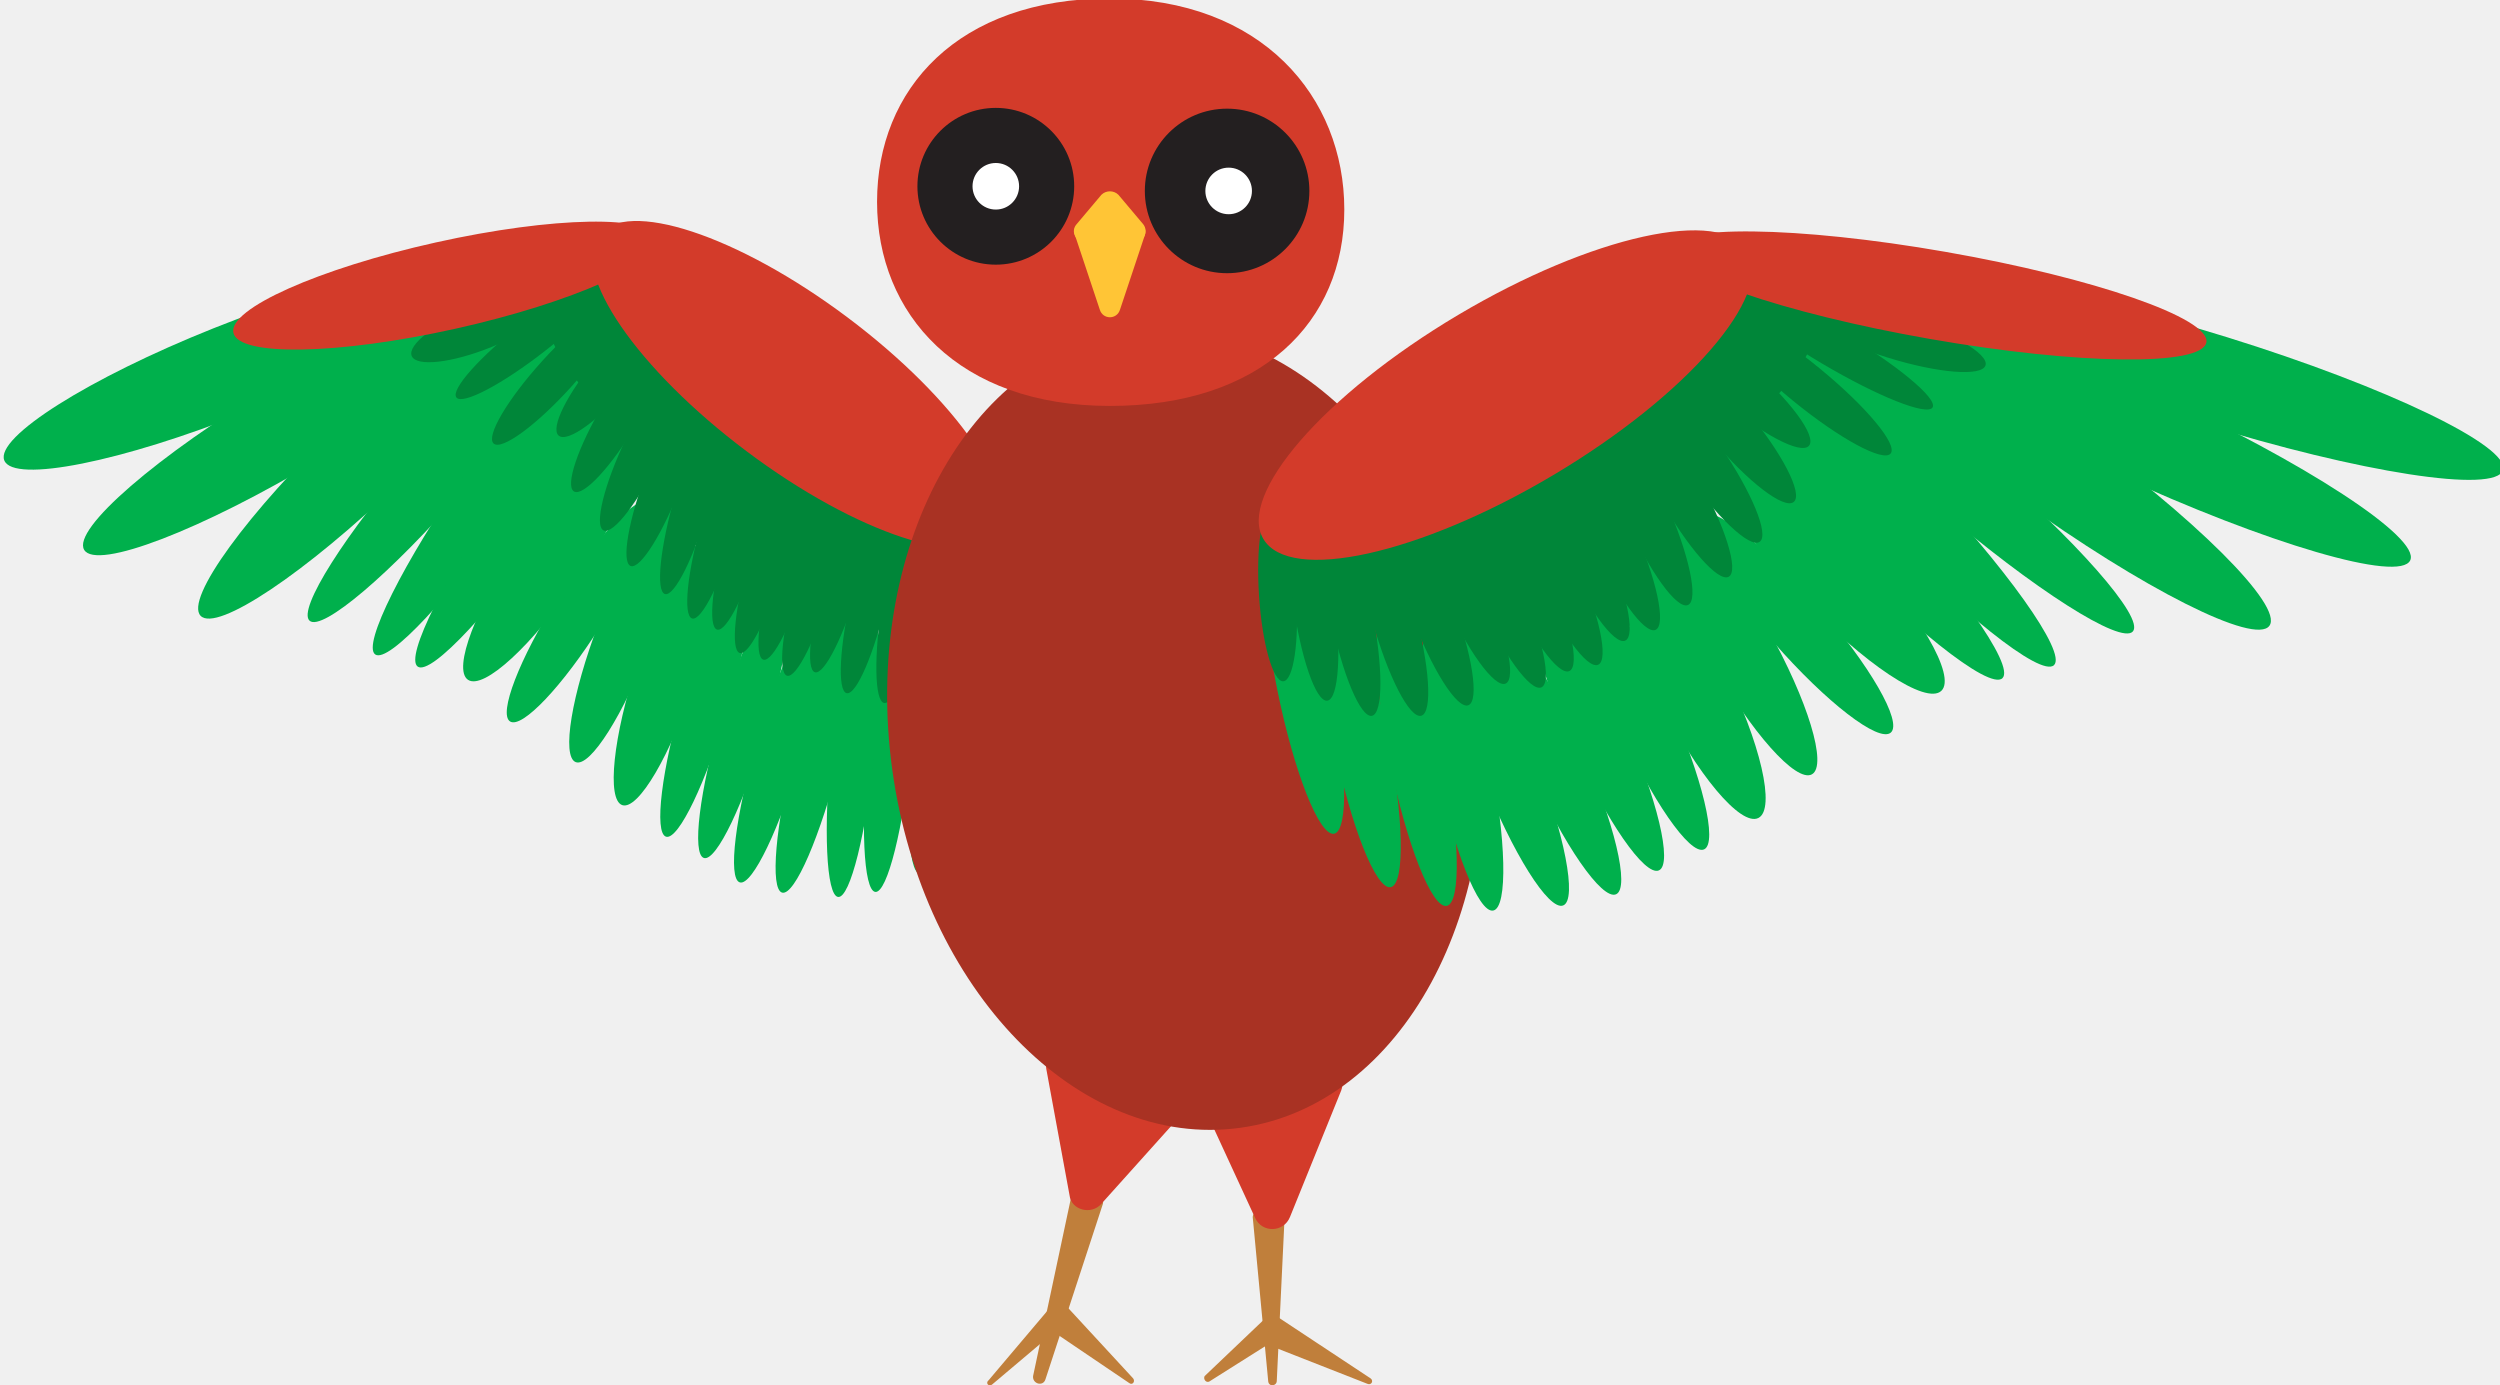
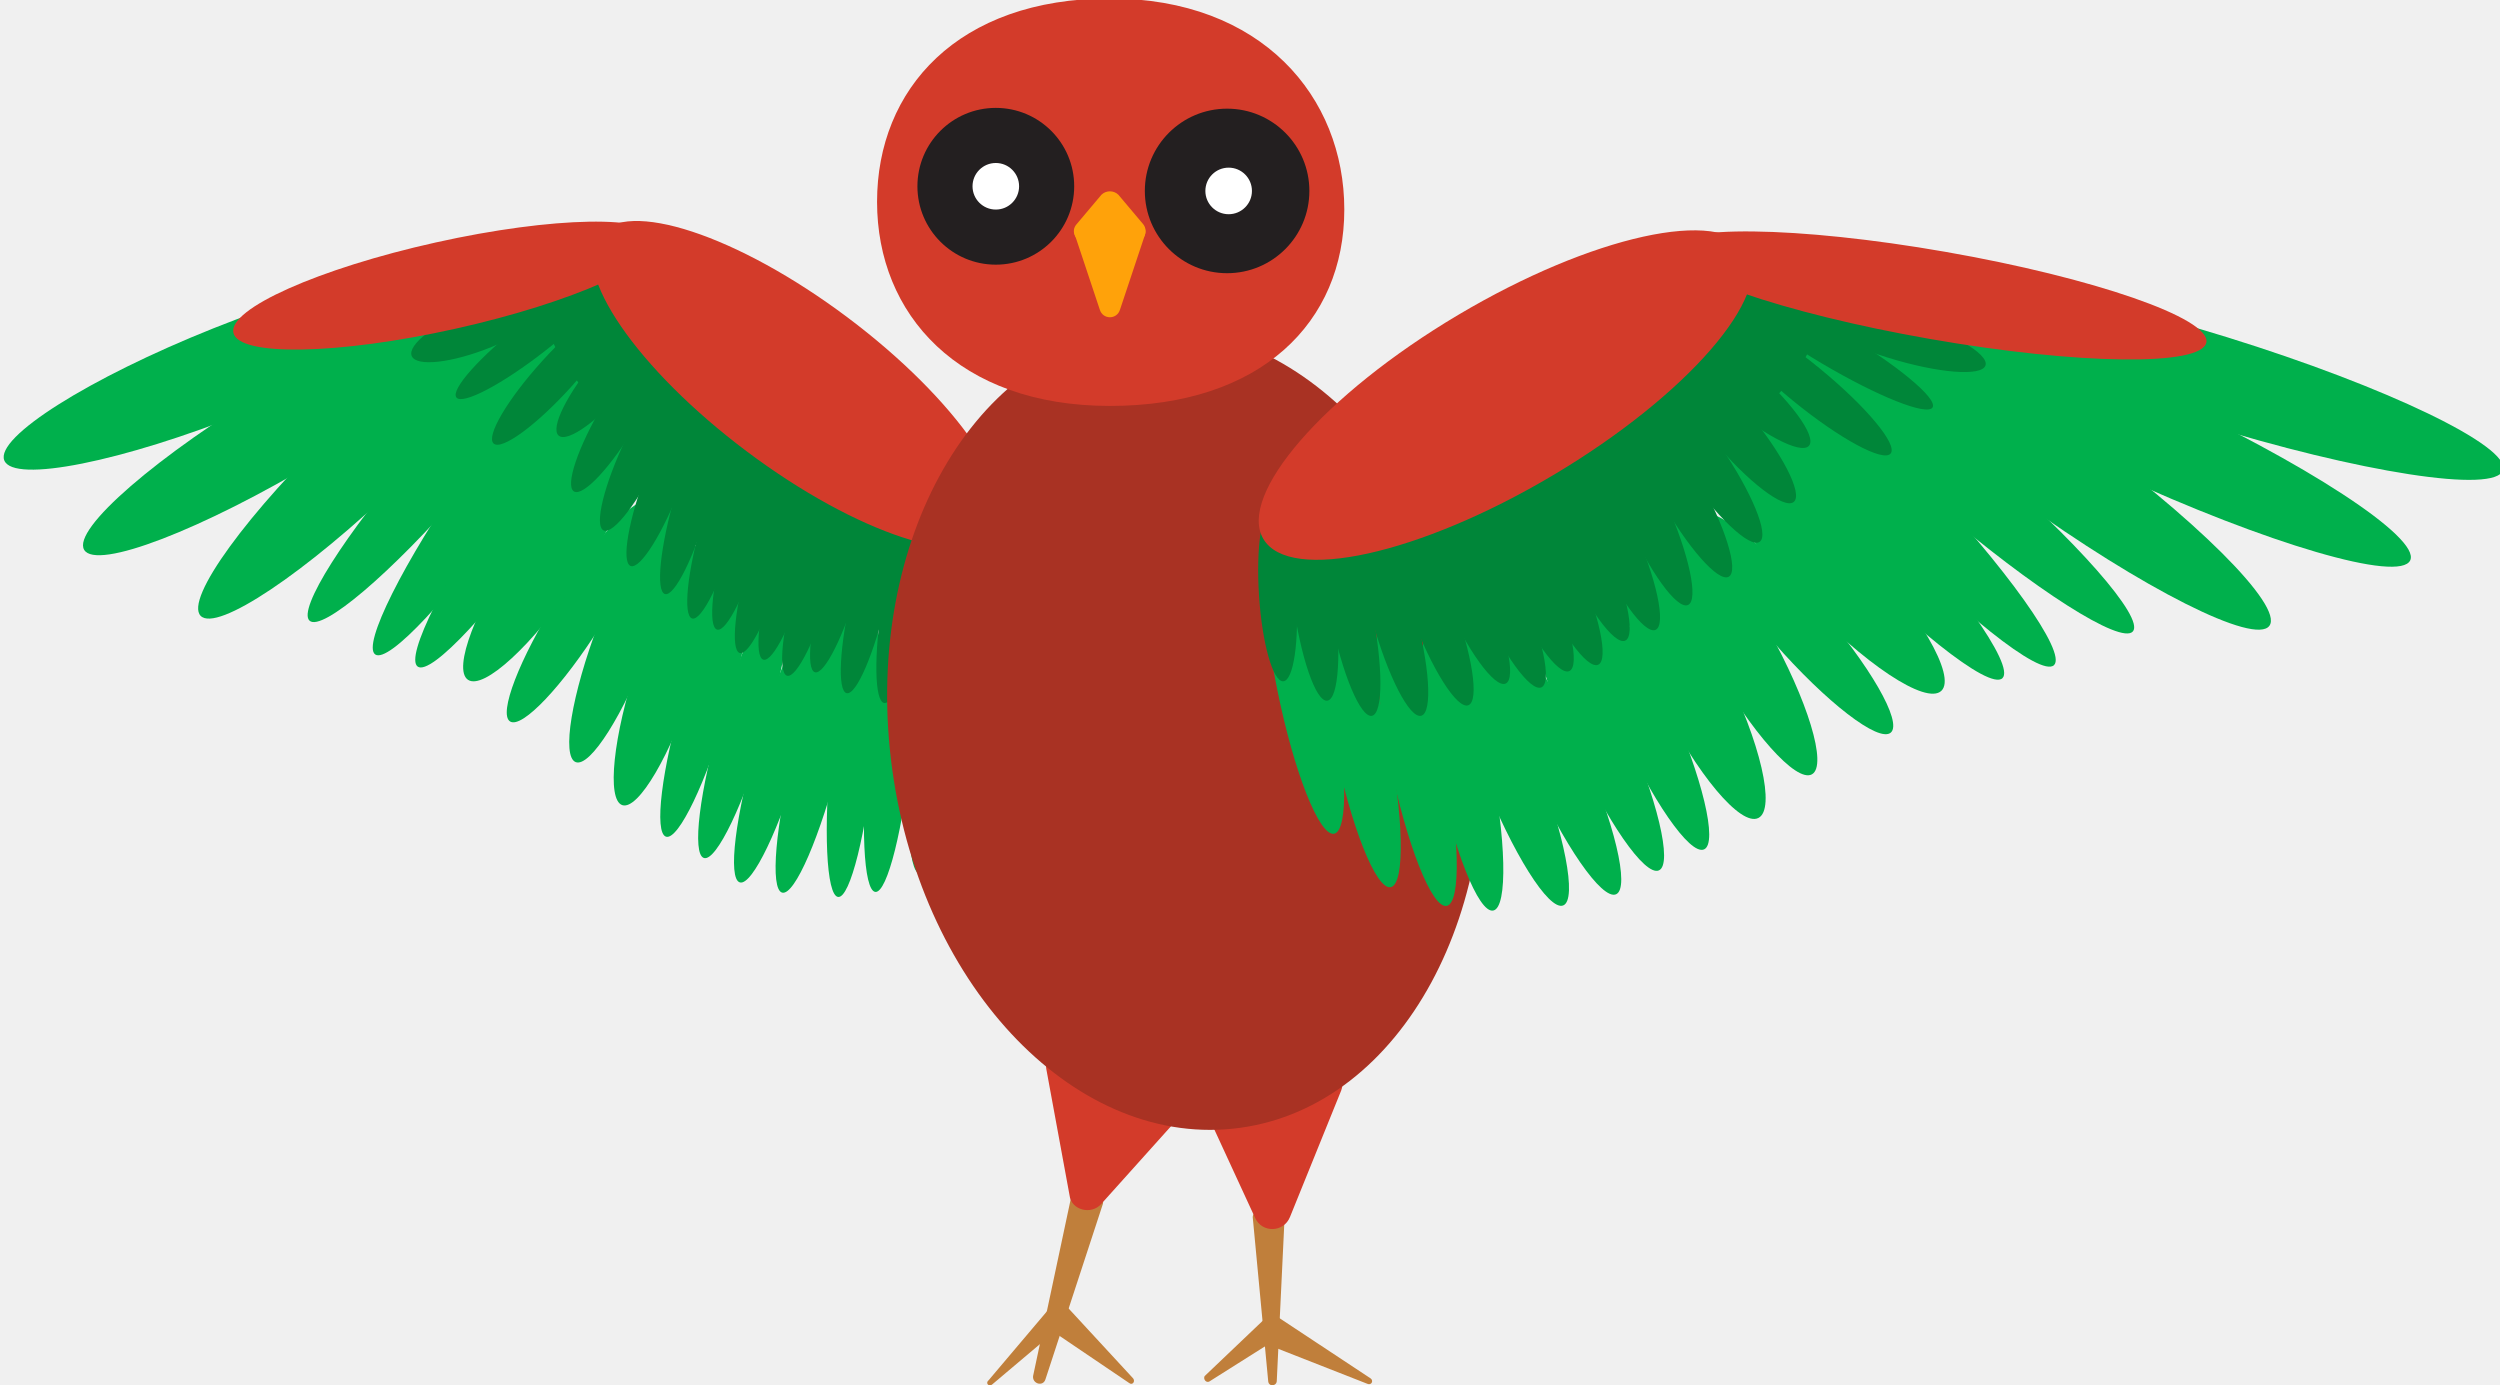
<svg xmlns="http://www.w3.org/2000/svg" version="1.1" x="0px" y="0px" viewBox="0 0 322.1 178.4" style="enable-background:new 0 0 322.1 178.4;" xml:space="preserve">
  <style type="text/css">
	.st0{fill:#00B04C;}
	.st1{fill:#008639;}
	.st2{fill:#D33B2A;}
	.st3{fill:#FFFE54;}
	.st4{fill:#C07F3B;}
	.st5{fill:#A93223;}
	.st6{fill:#231F20;}
	.st7{fill:#FFFFFF;}
- 	.st8{fill:#FFC536;}
+ 	.st8{fill:#FFA20A;}
</style>
  <g id="torso">
    <g id="back_wing_1_">
      <g id="light_inner_1_">
        <ellipse transform="matrix(9.923093e-02 -0.9951 0.9951 9.923093e-02 27.129 203.1038)" class="st0" cx="125.7" cy="86.6" rx="19.2" ry="2.8" />
        <ellipse transform="matrix(9.923093e-02 -0.9951 0.9951 9.923093e-02 15.4105 203.9937)" class="st0" cx="120.4" cy="93.5" rx="19.2" ry="2.8" />
        <ellipse transform="matrix(9.923093e-02 -0.9951 0.9951 9.923093e-02 7.9732 200.4407)" class="st0" cx="114.7" cy="95.8" rx="19.2" ry="2.8" />
        <ellipse transform="matrix(9.923093e-02 -0.9951 0.9951 9.923093e-02 3.0612 196.2543)" class="st0" cx="109.9" cy="96.4" rx="19.2" ry="2.8" />
        <ellipse transform="matrix(0.3125 -0.9499 0.9499 0.3125 -23.3639 141.0435)" class="st0" cx="85.8" cy="86.7" rx="18" ry="3.9" />
        <ellipse transform="matrix(0.2448 -0.9696 0.9696 0.2448 -14.5198 175.4232)" class="st0" cx="105.3" cy="97" rx="18.5" ry="3" />
        <ellipse transform="matrix(0.2808 -0.9598 0.9598 0.2808 -19.9691 165.5032)" class="st0" cx="100.4" cy="96.1" rx="18.3" ry="3" />
        <ellipse transform="matrix(0.2808 -0.9598 0.9598 0.2808 -20.322 158.8153)" class="st0" cx="95.8" cy="93" rx="18.3" ry="3" />
        <ellipse transform="matrix(0.2808 -0.9598 0.9598 0.2808 -21.1672 152.2499)" class="st0" cx="91" cy="90.2" rx="18.3" ry="3" />
        <ellipse transform="matrix(0.3554 -0.9347 0.9347 0.3554 -24.2837 127.8336)" class="st0" cx="80.5" cy="81.5" rx="17.8" ry="3.6" />
        <ellipse transform="matrix(0.5334 -0.8458 0.8458 0.5334 -31.8138 99.8936)" class="st0" cx="74.6" cy="78.8" rx="16.7" ry="3.3" />
        <ellipse transform="matrix(0.5605 -0.8281 0.8281 0.5605 -28.6978 90.2601)" class="st0" cx="70.7" cy="72.2" rx="18.6" ry="4.4" />
        <ellipse transform="matrix(0.9285 -0.3713 0.3713 0.9285 -15.5796 14.4007)" class="st0" cx="29.6" cy="47.7" rx="31.3" ry="5.8" />
        <ellipse transform="matrix(0.8575 -0.5144 0.5144 0.8575 -22.5387 27.4392)" class="st0" cx="38.3" cy="54.4" rx="32" ry="5.6" />
        <ellipse transform="matrix(0.7209 -0.6931 0.6931 0.7209 -27.1028 49.3726)" class="st0" cx="47.7" cy="58.3" rx="30.3" ry="5.4" />
        <ellipse transform="matrix(0.6559 -0.7549 0.7549 0.6559 -26.2524 63.7087)" class="st0" cx="56.7" cy="60.6" rx="25.6" ry="3.9" />
        <ellipse transform="matrix(0.5706 -0.8212 0.8212 0.5706 -24.1735 78.9854)" class="st0" cx="63.4" cy="62.6" rx="26.4" ry="3.8" />
        <ellipse transform="matrix(0.5706 -0.8212 0.8212 0.5706 -23.1491 84.1564)" class="st0" cx="68.9" cy="64.2" rx="26.4" ry="3.8" />
      </g>
      <g id="dark_inner_1_">
        <ellipse transform="matrix(0.9999 -1.009108e-02 1.009108e-02 0.9999 -0.7502 1.2939)" class="st1" cx="127.8" cy="75" rx="1.9" ry="11.1" />
        <ellipse transform="matrix(4.421392e-02 -0.999 0.999 4.421392e-02 43.529 195.8573)" class="st1" cx="124.1" cy="75.2" rx="13.4" ry="2.2" />
        <ellipse transform="matrix(9.786345e-02 -0.9952 0.9952 9.786345e-02 31.5387 189.6626)" class="st1" cx="120.4" cy="77.4" rx="13.3" ry="2.2" />
        <ellipse transform="matrix(0.1562 -0.9877 0.9877 0.1562 21.2023 180.0901)" class="st1" cx="116" cy="77.6" rx="13.1" ry="2.3" />
        <ellipse transform="matrix(0.2278 -0.9737 0.9737 0.2278 11.728 168.3055)" class="st1" cx="112" cy="76.8" rx="12.9" ry="2.3" />
        <ellipse transform="matrix(0.2785 -0.9604 0.9604 0.2785 6.8658 157.8995)" class="st1" cx="108.5" cy="74.4" rx="12.7" ry="2.3" />
        <ellipse transform="matrix(0.2785 -0.9604 0.9604 0.2785 3.7901 154.75)" class="st1" cx="104.9" cy="74.9" rx="12.7" ry="2.3" />
        <ellipse transform="matrix(0.2784 -0.9605 0.9605 0.2784 3.5972 150.4022)" class="st1" cx="101.9" cy="72.8" rx="12.7" ry="2.3" />
        <ellipse transform="matrix(0.2785 -0.9604 0.9604 0.2785 2.2484 146.8929)" class="st1" cx="98.9" cy="71.9" rx="12.7" ry="2.3" />
        <ellipse transform="matrix(0.2785 -0.9604 0.9604 0.2785 2.0691 137.7185)" class="st1" cx="92.7" cy="67.5" rx="12.7" ry="2.3" />
        <ellipse transform="matrix(0.2785 -0.9604 0.9604 0.2785 3.0476 141.8354)" class="st1" cx="95.9" cy="68.9" rx="12.7" ry="2.3" />
        <ellipse transform="matrix(0.2785 -0.9604 0.9604 0.2785 2.5206 132.0709)" class="st1" cx="89.2" cy="64.4" rx="12.7" ry="2.3" />
        <ellipse transform="matrix(0.3562 -0.9344 0.9344 0.3562 -2.229 119.541)" class="st1" cx="85.6" cy="61.4" rx="12.3" ry="2.4" />
        <ellipse transform="matrix(0.4319 -0.9019 0.9019 0.4319 -4.7618 107.5342)" class="st1" cx="83" cy="57.5" rx="12" ry="2.5" />
        <ellipse transform="matrix(0.5119 -0.859 0.859 0.5119 -6.7965 94.7029)" class="st1" cx="79.9" cy="53.3" rx="11.6" ry="2.5" />
        <ellipse transform="matrix(0.6472 -0.7624 0.7624 0.6472 -8.4583 77.1758)" class="st1" cx="79.1" cy="47.7" rx="11" ry="2.7" />
        <ellipse transform="matrix(0.6713 -0.7412 0.7412 0.6713 -12.1356 68.9648)" class="st1" cx="71.7" cy="48.2" rx="12.1" ry="2.5" />
        <ellipse transform="matrix(0.7881 -0.6155 0.6155 0.7881 -12.1217 51.5373)" class="st1" cx="68.8" cy="43.4" rx="12.7" ry="2.3" />
        <ellipse transform="matrix(0.9265 -0.3763 0.3763 0.9265 -11.2537 26.5373)" class="st1" cx="62.3" cy="42.1" rx="10" ry="2.8" />
        <ellipse transform="matrix(0.5549 -0.8319 0.8319 0.5549 -1.1865 106.8813)" class="st1" cx="99.3" cy="54.5" rx="12.8" ry="34.5" />
      </g>
      <ellipse id="outer_part_3_" transform="matrix(0.6 -0.8 0.8 0.6 1.4901 101.9915)" class="st2" cx="102.7" cy="49.5" rx="10.8" ry="32" />
      <ellipse id="outer_part_2_" transform="matrix(0.9761 -0.2172 0.2172 0.9761 -6.621 13.3449)" class="st2" cx="57.4" cy="36.8" rx="28" ry="5.7" />
    </g>
  </g>
  <g id="wings">
</g>
  <g id="beak">
    <path class="st3" d="M144.1,40l3.2-9.6c0.3-0.9-0.4-1.8-1.3-1.8h-6.4c-1,0-1.6,0.9-1.3,1.8l3.2,9.6C141.8,41.3,143.6,41.3,144.1,40   z" />
    <path class="st3" d="M141.7,25.2l-3.2,3.8c-0.8,0.9-0.1,2.3,1.1,2.3l6.4,0c1.2,0,1.8-1.4,1.1-2.3l-3.2-3.8   C143.2,24.6,142.2,24.6,141.7,25.2z" />
    <path class="st4" d="M134.7,177.7l7.4-22.6c0.1-0.4-0.1-0.8-0.5-1l-2.4-0.9c-0.5-0.2-1,0.1-1.1,0.6l-5,23.5   C133,178.3,134.4,178.7,134.7,177.7z" />
    <path class="st4" d="M127.8,178.4l9-7.6c0.2-0.1,0.2-0.4,0.1-0.6l-1.2-1.5c-0.2-0.2-0.5-0.2-0.6,0l-7.7,9.1   C126.9,178.2,127.4,178.7,127.8,178.4z" />
    <path class="st4" d="M146,177.6l-8.4-9.1c-0.2-0.2-0.5-0.2-0.6,0.1l-1.5,2.4c-0.1,0.2-0.1,0.4,0.1,0.5l9.9,6.7   C145.9,178.5,146.3,178,146,177.6z" />
    <path class="st4" d="M164.5,177.9l1-20.9c0-0.3-0.2-0.6-0.5-0.6l-3-0.2c-0.4,0-0.6,0.3-0.6,0.6l2,21.2   C163.5,178.7,164.5,178.6,164.5,177.9z" />
    <path class="st4" d="M155.8,178l9.5-6c0.2-0.1,0.2-0.4,0.1-0.5l-1.2-2.1c-0.1-0.2-0.4-0.3-0.6-0.1l-8.4,8   C155,177.7,155.4,178.2,155.8,178z" />
    <path class="st4" d="M176.6,177.6l-12.1-8c-0.2-0.1-0.5,0-0.6,0.2l-0.9,2.9c-0.1,0.2,0,0.4,0.2,0.5l13,5.1   C176.7,178.5,177,177.9,176.6,177.6z" />
    <path class="st2" d="M141.9,155.1l10.5-11.7c1.2-1.3,0.6-3.4-1-4l-13.4-4.5c-1.8-0.6-3.5,0.9-3.2,2.8l3,16.3   C138,155.9,140.6,156.6,141.9,155.1z" />
    <path class="st2" d="M166.2,156.8l6.6-16.3c0.6-1.6-0.5-3.3-2.2-3.4l-14.3-0.4c-1.8-0.1-3.1,1.8-2.3,3.5l7.7,16.7   C162.6,158.9,165.4,158.8,166.2,156.8z" />
    <ellipse id="body_2_" transform="matrix(0.9906 -0.1369 0.1369 0.9906 -11.426 21.7806)" class="st5" cx="152.7" cy="94" rx="38.1" ry="51.8" />
    <path class="st2" d="M173.2,27c0,14.5-10.7,25.3-30.2,25.3S113,40.5,113,26s10.4-26.2,30-26.2S173.2,12.5,173.2,27z" />
    <circle id="left_eye_1_" class="st6" cx="128.3" cy="24" r="10.1" />
    <circle id="right_eye_1_" class="st6" cx="158.1" cy="24.6" r="10.6" />
    <circle class="st7" cx="128.3" cy="24" r="3" />
    <circle class="st7" cx="158.3" cy="24.6" r="3" />
    <path class="st8" d="M144.3,39.9l3.2-9.6c0.3-0.9-0.4-1.8-1.3-1.8h-6.4c-1,0-1.6,0.9-1.3,1.8l3.2,9.6   C142.1,41.2,143.9,41.2,144.3,39.9z" />
    <path class="st8" d="M141.9,25.1l-3.2,3.8c-0.8,0.9-0.1,2.3,1.1,2.3l6.4,0c1.2,0,1.8-1.4,1.1-2.3l-3.2-3.8   C143.5,24.5,142.5,24.5,141.9,25.1z" />
  </g>
  <g id="front_wing">
    <g id="light_inner">
      <ellipse transform="matrix(0.9801 -0.1985 0.1985 0.9801 -14.1637 35.1088)" class="st0" cx="168" cy="88.2" rx="3.5" ry="19.6" />
      <ellipse transform="matrix(0.9801 -0.1985 0.1985 0.9801 -15.3985 36.6808)" class="st0" cx="175.3" cy="95.1" rx="3.5" ry="19.6" />
      <ellipse transform="matrix(0.9801 -0.1985 0.1985 0.9801 -15.7173 38.1705)" class="st0" cx="182.5" cy="97.5" rx="3.5" ry="19.6" />
      <ellipse transform="matrix(0.9801 -0.1985 0.1985 0.9801 -15.7203 39.3744)" class="st0" cx="188.5" cy="98.1" rx="3.5" ry="19.6" />
      <ellipse transform="matrix(0.8951 -0.4459 0.4459 0.8951 -16.4765 106.4626)" class="st0" cx="218" cy="88.2" rx="4.6" ry="19.2" />
      <ellipse transform="matrix(0.93 -0.3676 0.3676 0.93 -22.6751 78.3423)" class="st0" cx="194.3" cy="98.7" rx="3.6" ry="19.3" />
      <ellipse transform="matrix(0.9133 -0.4074 0.4074 0.9133 -22.432 90.0955)" class="st0" cx="200.4" cy="97.7" rx="3.6" ry="19.2" />
      <ellipse transform="matrix(0.9133 -0.4074 0.4074 0.9133 -20.6744 92.0899)" class="st0" cx="205.9" cy="94.6" rx="3.6" ry="19.2" />
      <ellipse transform="matrix(0.9133 -0.4074 0.4074 0.9133 -19.0558 94.2137)" class="st0" cx="211.7" cy="91.9" rx="3.6" ry="19.2" />
      <ellipse transform="matrix(0.8722 -0.4891 0.4891 0.8722 -11.9946 120.2297)" class="st0" cx="224.1" cy="83.1" rx="4.2" ry="19.1" />
      <ellipse transform="matrix(0.7525 -0.6586 0.6586 0.7525 4.3582 172.2213)" class="st0" cx="231.3" cy="80.3" rx="3.7" ry="18.7" />
      <ellipse transform="matrix(0.7282 -0.6853 0.6853 0.7282 13.5852 181.5751)" class="st0" cx="235.7" cy="73.7" rx="4.9" ry="21" />
      <ellipse transform="matrix(0.2967 -0.955 0.955 0.2967 153.8339 306.8241)" class="st0" cx="285.2" cy="49" rx="5.8" ry="39" />
      <ellipse transform="matrix(0.4183 -0.9083 0.9083 0.4183 109.256 282.1411)" class="st0" cx="274.9" cy="55.8" rx="5.8" ry="39.2" />
      <ellipse transform="matrix(0.5852 -0.8109 0.8109 0.5852 60.8094 238.327)" class="st0" cx="263.4" cy="59.7" rx="5.7" ry="35.8" />
      <ellipse transform="matrix(0.6507 -0.7593 0.7593 0.6507 41.0021 213.2529)" class="st0" cx="252.3" cy="62.1" rx="4.2" ry="29.6" />
      <ellipse transform="matrix(0.7258 -0.6879 0.6879 0.7258 22.8735 185.4633)" class="st0" cx="244.1" cy="64" rx="4.2" ry="29.9" />
      <ellipse transform="matrix(0.7258 -0.6879 0.6879 0.7258 19.9218 181.3012)" class="st0" cx="237.4" cy="65.7" rx="4.2" ry="29.9" />
    </g>
    <g id="dark_inner">
      <ellipse transform="matrix(0.9979 -6.528242e-02 6.528242e-02 0.9979 -4.6476 10.9061)" class="st1" cx="164.6" cy="76.6" rx="2.4" ry="11.2" />
      <ellipse transform="matrix(0.9912 -0.1324 0.1324 0.9912 -8.6707 23.0734)" class="st1" cx="169.2" cy="76.8" rx="2.7" ry="13.6" />
      <ellipse transform="matrix(0.9802 -0.1979 0.1979 0.9802 -12.1956 36.0109)" class="st1" cx="174.1" cy="79" rx="2.7" ry="13.5" />
      <ellipse transform="matrix(0.9636 -0.2675 0.2675 0.9636 -14.6453 50.9064)" class="st1" cx="179.5" cy="79.2" rx="2.8" ry="13.5" />
      <ellipse transform="matrix(0.9367 -0.3501 0.3501 0.9367 -15.7456 69.5614)" class="st1" cx="184.5" cy="78.3" rx="2.8" ry="13.4" />
      <ellipse transform="matrix(0.9136 -0.4065 0.4065 0.9136 -14.5771 83.2433)" class="st1" cx="188.6" cy="75.9" rx="2.8" ry="13.3" />
      <ellipse transform="matrix(0.9136 -0.4065 0.4065 0.9136 -14.373 85.1438)" class="st1" cx="193.2" cy="76.4" rx="2.8" ry="13.3" />
      <ellipse transform="matrix(0.9137 -0.4064 0.4064 0.9137 -13.2266 86.4016)" class="st1" cx="196.8" cy="74.3" rx="2.8" ry="13.3" />
      <ellipse transform="matrix(0.9136 -0.4065 0.4065 0.9136 -12.5552 87.85)" class="st1" cx="200.5" cy="73.5" rx="2.8" ry="13.3" />
      <ellipse transform="matrix(0.9136 -0.4065 0.4065 0.9136 -10.0868 90.4719)" class="st1" cx="207.9" cy="69" rx="2.8" ry="13.3" />
      <ellipse transform="matrix(0.9136 -0.4065 0.4065 0.9136 -11.0028 88.9973)" class="st1" cx="204" cy="70.4" rx="2.8" ry="13.3" />
      <ellipse transform="matrix(0.9136 -0.4065 0.4065 0.9136 -8.4474 91.8995)" class="st1" cx="212.1" cy="65.8" rx="2.8" ry="13.3" />
      <ellipse transform="matrix(0.8721 -0.4893 0.4893 0.8721 -3.0907 113.8611)" class="st1" cx="216.3" cy="62.8" rx="2.8" ry="13.2" />
      <ellipse transform="matrix(0.8247 -0.5655 0.5655 0.8247 5.0839 134.3607)" class="st1" cx="219.3" cy="59" rx="2.8" ry="13.1" />
      <ellipse transform="matrix(0.7674 -0.6412 0.6412 0.7674 16.7234 155.5743)" class="st1" cx="222.8" cy="54.7" rx="2.9" ry="13" />
      <ellipse transform="matrix(0.653 -0.7573 0.7573 0.653 40.3127 186.1928)" class="st1" cx="223.4" cy="49.1" rx="2.9" ry="12.8" />
      <ellipse transform="matrix(0.6331 -0.7741 0.7741 0.6331 47.0348 198.2996)" class="st1" cx="232.7" cy="49.5" rx="2.7" ry="14.1" />
      <ellipse transform="matrix(0.5099 -0.8603 0.8603 0.5099 77.1783 224.8921)" class="st1" cx="235.9" cy="44.7" rx="2.4" ry="15.2" />
      <ellipse transform="matrix(0.2978 -0.9546 0.9546 0.2978 129.8856 263.3756)" class="st1" cx="244" cy="43.4" rx="2.8" ry="12.4" />
      <ellipse transform="matrix(0.8881 -0.4596 0.4596 0.8881 -3.5044 97.5794)" class="st1" cx="198.7" cy="56" rx="39.6" ry="14" />
    </g>
    <ellipse id="outer_part_7_" transform="matrix(0.8596 -0.5109 0.5109 0.8596 1.213 106.2634)" class="st2" cx="194" cy="50.9" rx="36.3" ry="12" />
    <ellipse id="outer_part_6_" transform="matrix(0.1722 -0.9851 0.9851 0.1722 169.1625 277.4847)" class="st2" cx="249.7" cy="38.1" rx="5.7" ry="35.1" />
  </g>
</svg>
